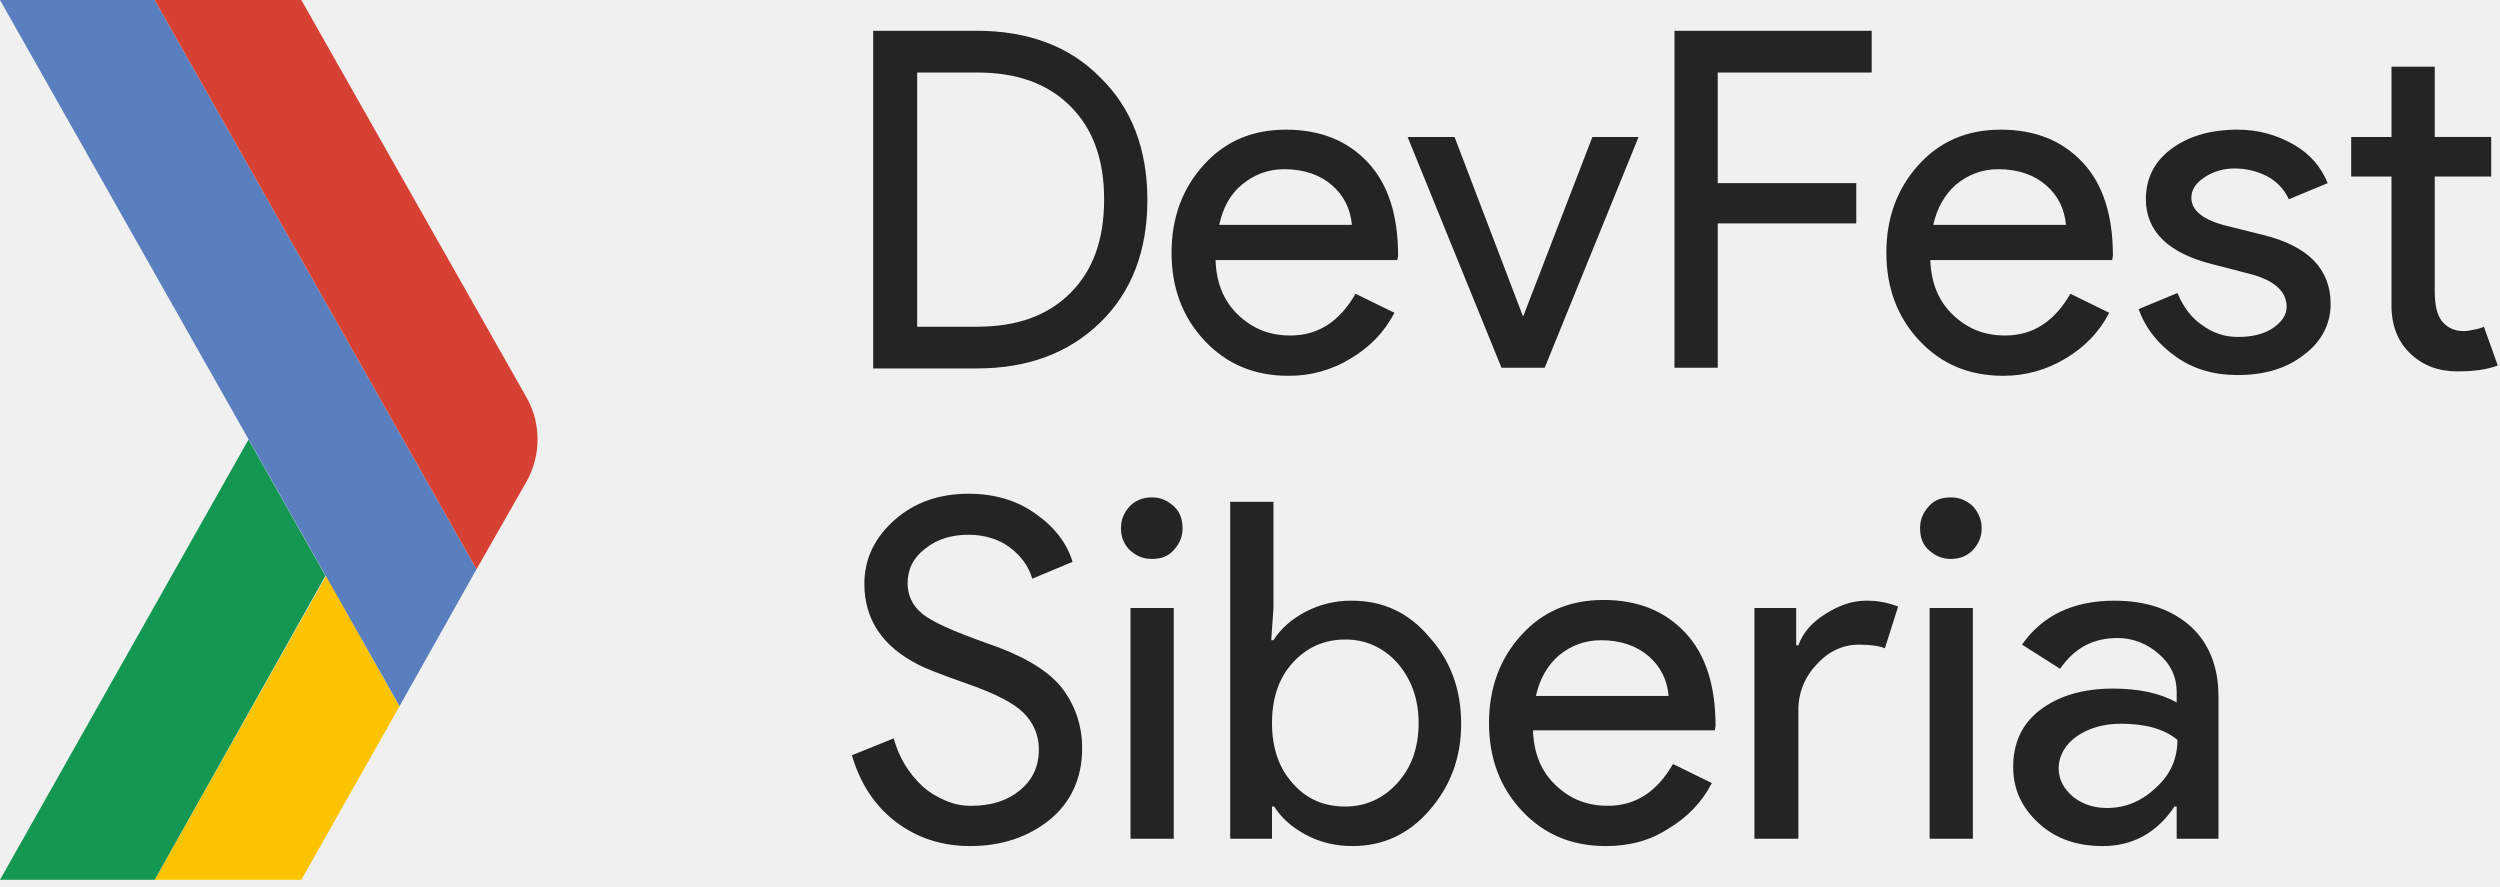
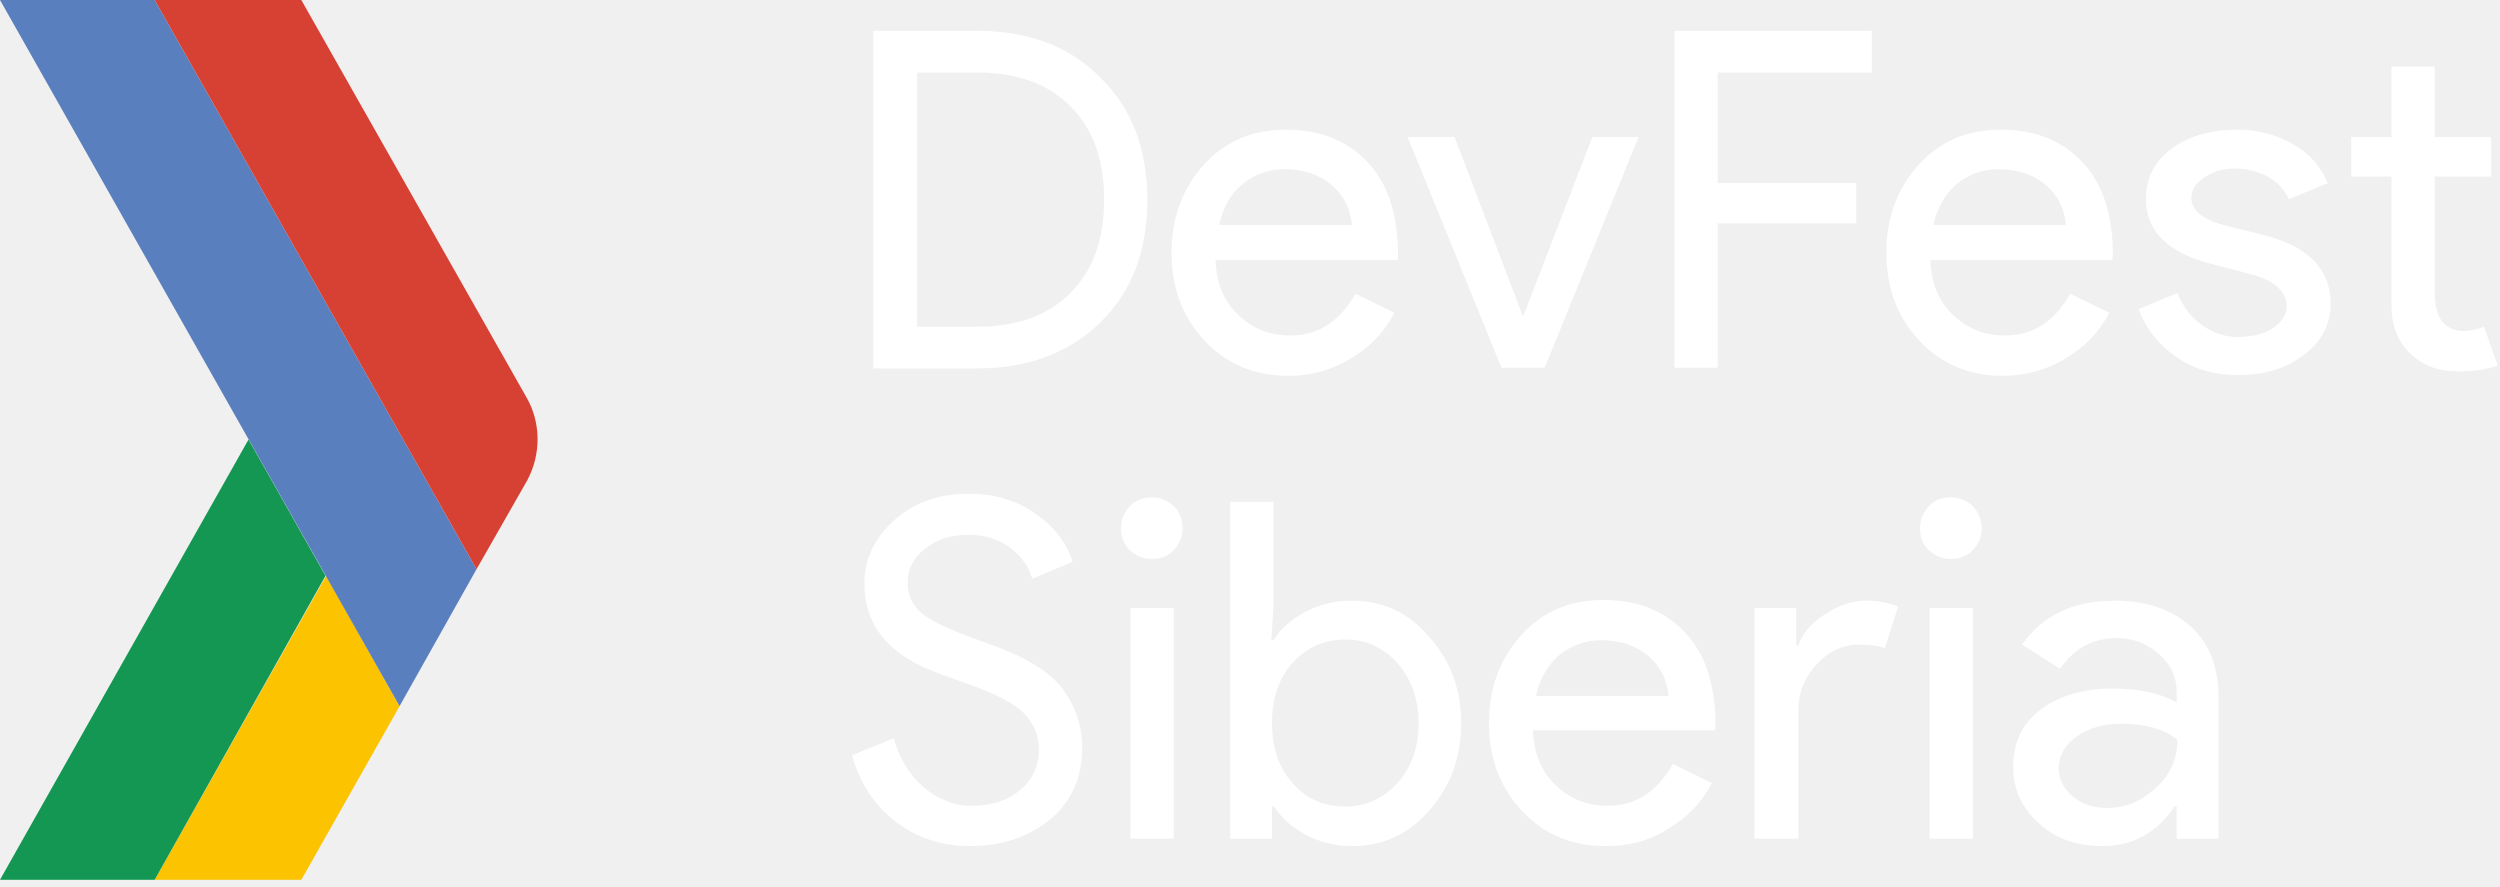
<svg xmlns="http://www.w3.org/2000/svg" width="110" height="39" viewBox="0 0 110 39">
  <g fill="none" fill-rule="nonzero">
    <path fill="#FCC300" d="M17.484 30.91l-3.13-5.576L6.807 38.71h6.452l4.323-7.639z" />
    <path fill="#139752" d="M10.935 19.339l3.388 5.995L6.806 38.71H0z" />
    <path fill="#F0A70C" d="M13.258 38.71l4.323-7.639z" />
    <path fill="#5A7FBF" d="M6.806 0H0l17.58 31.071 3.388-6.027z" />
    <path fill="#D74134" d="M23.194 21.144c.612-1.128.612-2.514 0-3.61L13.258 0H6.806l14.162 25.044 2.226-3.9z" />
    <path fill="#516EB3" d="M17.58 31.071l1-1.74-1 1.74zM10.936 19.34L0 0l10.935 19.339z" />
-     <path fill="#242424" d="M38.42 16.18V1.354h4.548c2.258 0 4.097.677 5.451 2.063 1.387 1.353 2.065 3.158 2.065 5.382 0 2.224-.678 4.03-2.065 5.383-1.387 1.354-3.193 2.03-5.451 2.03h-4.549v-.032zm1.935-12.99v11.185H43c1.742 0 3.097-.483 4.097-1.482 1-1 1.484-2.353 1.484-4.126 0-1.74-.484-3.094-1.484-4.093-1-1-2.355-1.483-4.097-1.483h-2.645zm16.322 13.345c-1.483 0-2.71-.516-3.677-1.547-.968-1.032-1.452-2.321-1.452-3.868 0-1.547.484-2.837 1.42-3.868.935-1.031 2.129-1.547 3.613-1.547 1.516 0 2.71.483 3.613 1.45s1.322 2.353 1.322 4.094l-.032.193h-8c.032 1 .355 1.805 1 2.418.645.612 1.387.902 2.29.902 1.226 0 2.161-.612 2.871-1.837l1.71.838c-.452.87-1.097 1.515-1.903 1.998a5.14 5.14 0 0 1-2.775.774zm-3.032-6.64h5.839c-.065-.709-.355-1.29-.871-1.74-.516-.452-1.226-.71-2.097-.71-.71 0-1.322.226-1.87.677-.517.42-.84 1.032-1 1.773zm14.323 6.285h-1.903l-4.13-10.153H64l3 7.865h.032l3.033-7.865h2.032l-4.13 10.153zm7.613-6.35v6.35h-1.904V1.354h8.678V3.19H75.58v4.867h6.096V9.83h-6.096zm12.548 6.705c-1.484 0-2.71-.516-3.677-1.547C83.484 13.956 83 12.667 83 11.12c0-1.547.484-2.837 1.42-3.868.935-1.031 2.128-1.547 3.612-1.547 1.516 0 2.71.483 3.613 1.45s1.323 2.353 1.323 4.094l-.033.193h-8c.033 1 .355 1.805 1 2.418.646.612 1.388.902 2.29.902 1.227 0 2.162-.612 2.872-1.837l1.71.838c-.452.87-1.097 1.515-1.904 1.998a5.22 5.22 0 0 1-2.774.774zm-3.064-6.64h5.838c-.064-.709-.355-1.29-.87-1.74-.517-.452-1.227-.71-2.098-.71-.71 0-1.322.226-1.87.677-.484.42-.84 1.032-1 1.773zm17.483 3.481c0 .87-.387 1.644-1.16 2.224-.775.612-1.743.902-2.936.902-1.033 0-1.936-.257-2.71-.805s-1.323-1.225-1.645-2.095l1.71-.71c.258.613.612 1.096 1.096 1.419.484.354 1 .515 1.58.515.614 0 1.13-.128 1.517-.386s.613-.58.613-.935c0-.645-.484-1.128-1.484-1.418l-1.742-.451c-1.968-.484-2.968-1.45-2.968-2.87 0-.934.387-1.675 1.13-2.223.741-.548 1.71-.838 2.903-.838.903 0 1.71.226 2.451.645.742.419 1.226.999 1.516 1.708l-1.71.709a2.158 2.158 0 0 0-.935-1 3.118 3.118 0 0 0-1.451-.354c-.484 0-.936.13-1.323.387-.387.258-.58.548-.58.902 0 .58.548 1 1.645 1.258l1.548.386c1.935.484 2.935 1.483 2.935 3.03zm5.581 2.965c-.839 0-1.516-.258-2.064-.773-.549-.516-.84-1.225-.84-2.128V7.768h-1.773v-1.74h1.774V2.932h1.903v3.094h2.484v1.74h-2.484v5.061c0 .677.13 1.128.387 1.386.258.258.549.355.903.355.162 0 .29-.033.452-.065.161-.032.29-.064.42-.129l.612 1.708c-.516.194-1.097.258-1.774.258zm-60.516 16.6c0 1.289-.484 2.352-1.42 3.126-.967.773-2.128 1.16-3.516 1.16-1.225 0-2.322-.354-3.258-1.063-.935-.71-1.58-1.709-1.935-2.933l1.839-.742a4.445 4.445 0 0 0 1.29 2.128c.29.257.613.45 1 .612a2.72 2.72 0 0 0 1.129.226c.87 0 1.58-.226 2.129-.677.548-.452.839-1.032.839-1.805 0-.613-.226-1.16-.678-1.612-.42-.419-1.226-.838-2.42-1.257-1.193-.419-1.935-.709-2.225-.87-1.58-.806-2.355-1.998-2.355-3.546 0-1.095.452-2.03 1.323-2.804.87-.773 1.968-1.16 3.258-1.16 1.129 0 2.129.29 2.935.87.84.58 1.387 1.29 1.646 2.127l-1.775.742c-.16-.548-.484-1-1-1.386-.484-.355-1.096-.548-1.806-.548-.742 0-1.387.193-1.903.612-.516.387-.775.903-.775 1.515 0 .516.194.967.613 1.322.452.386 1.42.805 2.871 1.321 1.516.516 2.581 1.128 3.226 1.87a4.27 4.27 0 0 1 .968 2.771zm4.42-9.702c0 .387-.13.677-.388.967-.258.29-.58.387-.968.387-.387 0-.677-.13-.967-.387a1.311 1.311 0 0 1-.387-.967c0-.387.129-.677.387-.967.258-.258.58-.387.967-.387.388 0 .678.129.968.387.29.258.387.612.387.967zm-.388 3.513v10.153h-1.903V26.752h1.903zm7.871 10.475c-.742 0-1.42-.16-2.032-.483-.613-.323-1.097-.742-1.42-1.257h-.096v1.418h-1.839V22.079h1.903v4.673l-.097 1.418h.097c.323-.515.807-.934 1.42-1.257a4.299 4.299 0 0 1 2.032-.483c1.355 0 2.484.515 3.387 1.58.968 1.063 1.42 2.352 1.42 3.835 0 1.515-.485 2.772-1.42 3.835-.903 1.032-2.032 1.547-3.355 1.547zm-.322-1.74c.903 0 1.677-.355 2.29-1.032.613-.676.935-1.547.935-2.643 0-1.063-.322-1.933-.935-2.643-.613-.676-1.387-1.031-2.29-1.031-.936 0-1.71.355-2.323 1.031-.613.677-.903 1.58-.903 2.643 0 1.064.29 1.967.903 2.643.613.71 1.387 1.032 2.323 1.032zm11.451 1.74c-1.484 0-2.71-.515-3.677-1.547-.968-1.031-1.452-2.32-1.452-3.868 0-1.547.484-2.836 1.42-3.867.935-1.032 2.129-1.547 3.612-1.547 1.517 0 2.71.483 3.613 1.45.904.967 1.323 2.353 1.323 4.093l-.032.194h-8c.032.999.354 1.805 1 2.417.645.612 1.387.903 2.29.903 1.226 0 2.161-.613 2.87-1.838l1.71.838c-.451.87-1.096 1.515-1.903 1.999-.838.548-1.742.773-2.774.773zm-3.064-6.607h5.838c-.064-.71-.354-1.29-.87-1.74-.517-.452-1.226-.71-2.097-.71-.71 0-1.323.226-1.871.677-.484.42-.84 1.032-1 1.773zm11.516 6.285h-1.903V26.752h1.838v1.644h.097c.194-.548.58-1 1.194-1.386.612-.387 1.193-.58 1.774-.58a3.72 3.72 0 0 1 1.42.258l-.582 1.837c-.225-.097-.612-.161-1.129-.161-.71 0-1.354.29-1.87.87a2.847 2.847 0 0 0-.807 2.03v5.641h-.032zm8.097-13.666c0 .387-.13.677-.388.967-.258.258-.58.387-.967.387s-.678-.13-.968-.387c-.29-.258-.387-.58-.387-.967s.129-.677.387-.967c.258-.29.58-.387.968-.387.387 0 .677.129.967.387.259.29.388.612.388.967zm-.388 3.513v10.153h-1.903V26.752h1.903zm3.775 7.059c0 .483.225.902.645 1.257.42.322.903.483 1.484.483.806 0 1.516-.29 2.161-.902.645-.58.935-1.29.935-2.095-.58-.484-1.419-.71-2.483-.71-.775 0-1.42.194-1.936.549-.516.354-.806.87-.806 1.418zm2.451-7.381c1.42 0 2.516.387 3.355 1.128.807.741 1.226 1.773 1.226 3.094v6.253h-1.839v-1.418h-.097c-.774 1.16-1.838 1.74-3.16 1.74-1.13 0-2.065-.322-2.807-.999s-1.13-1.483-1.13-2.482c0-1.063.388-1.901 1.194-2.514.807-.612 1.871-.934 3.194-.934 1.129 0 2.064.193 2.806.612v-.451c0-.677-.258-1.225-.774-1.676-.516-.452-1.129-.71-1.839-.71-1.064 0-1.903.452-2.516 1.354l-1.677-1.063c.903-1.29 2.258-1.934 4.064-1.934z" />
+     <path fill="#fff" d="M38.42 16.18V1.354h4.548c2.258 0 4.097.677 5.451 2.063 1.387 1.353 2.065 3.158 2.065 5.382 0 2.224-.678 4.03-2.065 5.383-1.387 1.354-3.193 2.03-5.451 2.03h-4.549v-.032zm1.935-12.99v11.185H43c1.742 0 3.097-.483 4.097-1.482 1-1 1.484-2.353 1.484-4.126 0-1.74-.484-3.094-1.484-4.093-1-1-2.355-1.483-4.097-1.483h-2.645zm16.322 13.345c-1.483 0-2.71-.516-3.677-1.547-.968-1.032-1.452-2.321-1.452-3.868 0-1.547.484-2.837 1.42-3.868.935-1.031 2.129-1.547 3.613-1.547 1.516 0 2.71.483 3.613 1.45s1.322 2.353 1.322 4.094l-.032.193h-8c.032 1 .355 1.805 1 2.418.645.612 1.387.902 2.29.902 1.226 0 2.161-.612 2.871-1.837l1.71.838c-.452.87-1.097 1.515-1.903 1.998a5.14 5.14 0 0 1-2.775.774zm-3.032-6.64h5.839c-.065-.709-.355-1.29-.871-1.74-.516-.452-1.226-.71-2.097-.71-.71 0-1.322.226-1.87.677-.517.42-.84 1.032-1 1.773zm14.323 6.285h-1.903l-4.13-10.153H64l3 7.865h.032l3.033-7.865h2.032l-4.13 10.153zm7.613-6.35v6.35h-1.904V1.354h8.678V3.19H75.58v4.867h6.096V9.83h-6.096zm12.548 6.705c-1.484 0-2.71-.516-3.677-1.547C83.484 13.956 83 12.667 83 11.12c0-1.547.484-2.837 1.42-3.868.935-1.031 2.128-1.547 3.612-1.547 1.516 0 2.71.483 3.613 1.45s1.323 2.353 1.323 4.094l-.033.193h-8c.033 1 .355 1.805 1 2.418.646.612 1.388.902 2.29.902 1.227 0 2.162-.612 2.872-1.837l1.71.838c-.452.87-1.097 1.515-1.904 1.998a5.22 5.22 0 0 1-2.774.774zm-3.064-6.64h5.838c-.064-.709-.355-1.29-.87-1.74-.517-.452-1.227-.71-2.098-.71-.71 0-1.322.226-1.87.677-.484.42-.84 1.032-1 1.773zm17.483 3.481c0 .87-.387 1.644-1.16 2.224-.775.612-1.743.902-2.936.902-1.033 0-1.936-.257-2.71-.805s-1.323-1.225-1.645-2.095l1.71-.71c.258.613.612 1.096 1.096 1.419.484.354 1 .515 1.58.515.614 0 1.13-.128 1.517-.386s.613-.58.613-.935c0-.645-.484-1.128-1.484-1.418l-1.742-.451c-1.968-.484-2.968-1.45-2.968-2.87 0-.934.387-1.675 1.13-2.223.741-.548 1.71-.838 2.903-.838.903 0 1.71.226 2.451.645.742.419 1.226.999 1.516 1.708l-1.71.709a2.158 2.158 0 0 0-.935-1 3.118 3.118 0 0 0-1.451-.354c-.484 0-.936.13-1.323.387-.387.258-.58.548-.58.902 0 .58.548 1 1.645 1.258l1.548.386c1.935.484 2.935 1.483 2.935 3.03zm5.581 2.965c-.839 0-1.516-.258-2.064-.773-.549-.516-.84-1.225-.84-2.128V7.768h-1.773v-1.74h1.774V2.932h1.903v3.094h2.484v1.74h-2.484v5.061c0 .677.13 1.128.387 1.386.258.258.549.355.903.355.162 0 .29-.033.452-.065.161-.032.29-.064.42-.129l.612 1.708c-.516.194-1.097.258-1.774.258zm-60.516 16.6c0 1.289-.484 2.352-1.42 3.126-.967.773-2.128 1.16-3.516 1.16-1.225 0-2.322-.354-3.258-1.063-.935-.71-1.58-1.709-1.935-2.933l1.839-.742a4.445 4.445 0 0 0 1.29 2.128c.29.257.613.45 1 .612a2.72 2.72 0 0 0 1.129.226c.87 0 1.58-.226 2.129-.677.548-.452.839-1.032.839-1.805 0-.613-.226-1.16-.678-1.612-.42-.419-1.226-.838-2.42-1.257-1.193-.419-1.935-.709-2.225-.87-1.58-.806-2.355-1.998-2.355-3.546 0-1.095.452-2.03 1.323-2.804.87-.773 1.968-1.16 3.258-1.16 1.129 0 2.129.29 2.935.87.84.58 1.387 1.29 1.646 2.127l-1.775.742c-.16-.548-.484-1-1-1.386-.484-.355-1.096-.548-1.806-.548-.742 0-1.387.193-1.903.612-.516.387-.775.903-.775 1.515 0 .516.194.967.613 1.322.452.386 1.42.805 2.871 1.321 1.516.516 2.581 1.128 3.226 1.87a4.27 4.27 0 0 1 .968 2.771zm4.42-9.702c0 .387-.13.677-.388.967-.258.29-.58.387-.968.387-.387 0-.677-.13-.967-.387a1.311 1.311 0 0 1-.387-.967c0-.387.129-.677.387-.967.258-.258.58-.387.967-.387.388 0 .678.129.968.387.29.258.387.612.387.967zm-.388 3.513v10.153h-1.903V26.752h1.903zm7.871 10.475c-.742 0-1.42-.16-2.032-.483-.613-.323-1.097-.742-1.42-1.257h-.096v1.418h-1.839V22.079h1.903v4.673l-.097 1.418h.097c.323-.515.807-.934 1.42-1.257a4.299 4.299 0 0 1 2.032-.483c1.355 0 2.484.515 3.387 1.58.968 1.063 1.42 2.352 1.42 3.835 0 1.515-.485 2.772-1.42 3.835-.903 1.032-2.032 1.547-3.355 1.547zm-.322-1.74c.903 0 1.677-.355 2.29-1.032.613-.676.935-1.547.935-2.643 0-1.063-.322-1.933-.935-2.643-.613-.676-1.387-1.031-2.29-1.031-.936 0-1.71.355-2.323 1.031-.613.677-.903 1.58-.903 2.643 0 1.064.29 1.967.903 2.643.613.71 1.387 1.032 2.323 1.032zm11.451 1.74c-1.484 0-2.71-.515-3.677-1.547-.968-1.031-1.452-2.32-1.452-3.868 0-1.547.484-2.836 1.42-3.867.935-1.032 2.129-1.547 3.612-1.547 1.517 0 2.71.483 3.613 1.45.904.967 1.323 2.353 1.323 4.093l-.032.194h-8c.032.999.354 1.805 1 2.417.645.612 1.387.903 2.29.903 1.226 0 2.161-.613 2.87-1.838l1.71.838c-.451.87-1.096 1.515-1.903 1.999-.838.548-1.742.773-2.774.773zm-3.064-6.607h5.838c-.064-.71-.354-1.29-.87-1.74-.517-.452-1.226-.71-2.097-.71-.71 0-1.323.226-1.871.677-.484.42-.84 1.032-1 1.773zm11.516 6.285h-1.903V26.752h1.838v1.644h.097c.194-.548.58-1 1.194-1.386.612-.387 1.193-.58 1.774-.58a3.72 3.72 0 0 1 1.42.258l-.582 1.837c-.225-.097-.612-.161-1.129-.161-.71 0-1.354.29-1.87.87a2.847 2.847 0 0 0-.807 2.03v5.641h-.032zm8.097-13.666c0 .387-.13.677-.388.967-.258.258-.58.387-.967.387s-.678-.13-.968-.387c-.29-.258-.387-.58-.387-.967s.129-.677.387-.967c.258-.29.58-.387.968-.387.387 0 .677.129.967.387.259.29.388.612.388.967zm-.388 3.513v10.153h-1.903V26.752h1.903zm3.775 7.059c0 .483.225.902.645 1.257.42.322.903.483 1.484.483.806 0 1.516-.29 2.161-.902.645-.58.935-1.29.935-2.095-.58-.484-1.419-.71-2.483-.71-.775 0-1.42.194-1.936.549-.516.354-.806.87-.806 1.418zm2.451-7.381c1.42 0 2.516.387 3.355 1.128.807.741 1.226 1.773 1.226 3.094v6.253h-1.839v-1.418h-.097c-.774 1.16-1.838 1.74-3.16 1.74-1.13 0-2.065-.322-2.807-.999s-1.13-1.483-1.13-2.482c0-1.063.388-1.901 1.194-2.514.807-.612 1.871-.934 3.194-.934 1.129 0 2.064.193 2.806.612v-.451c0-.677-.258-1.225-.774-1.676-.516-.452-1.129-.71-1.839-.71-1.064 0-1.903.452-2.516 1.354l-1.677-1.063c.903-1.29 2.258-1.934 4.064-1.934z" />
  </g>
</svg>
